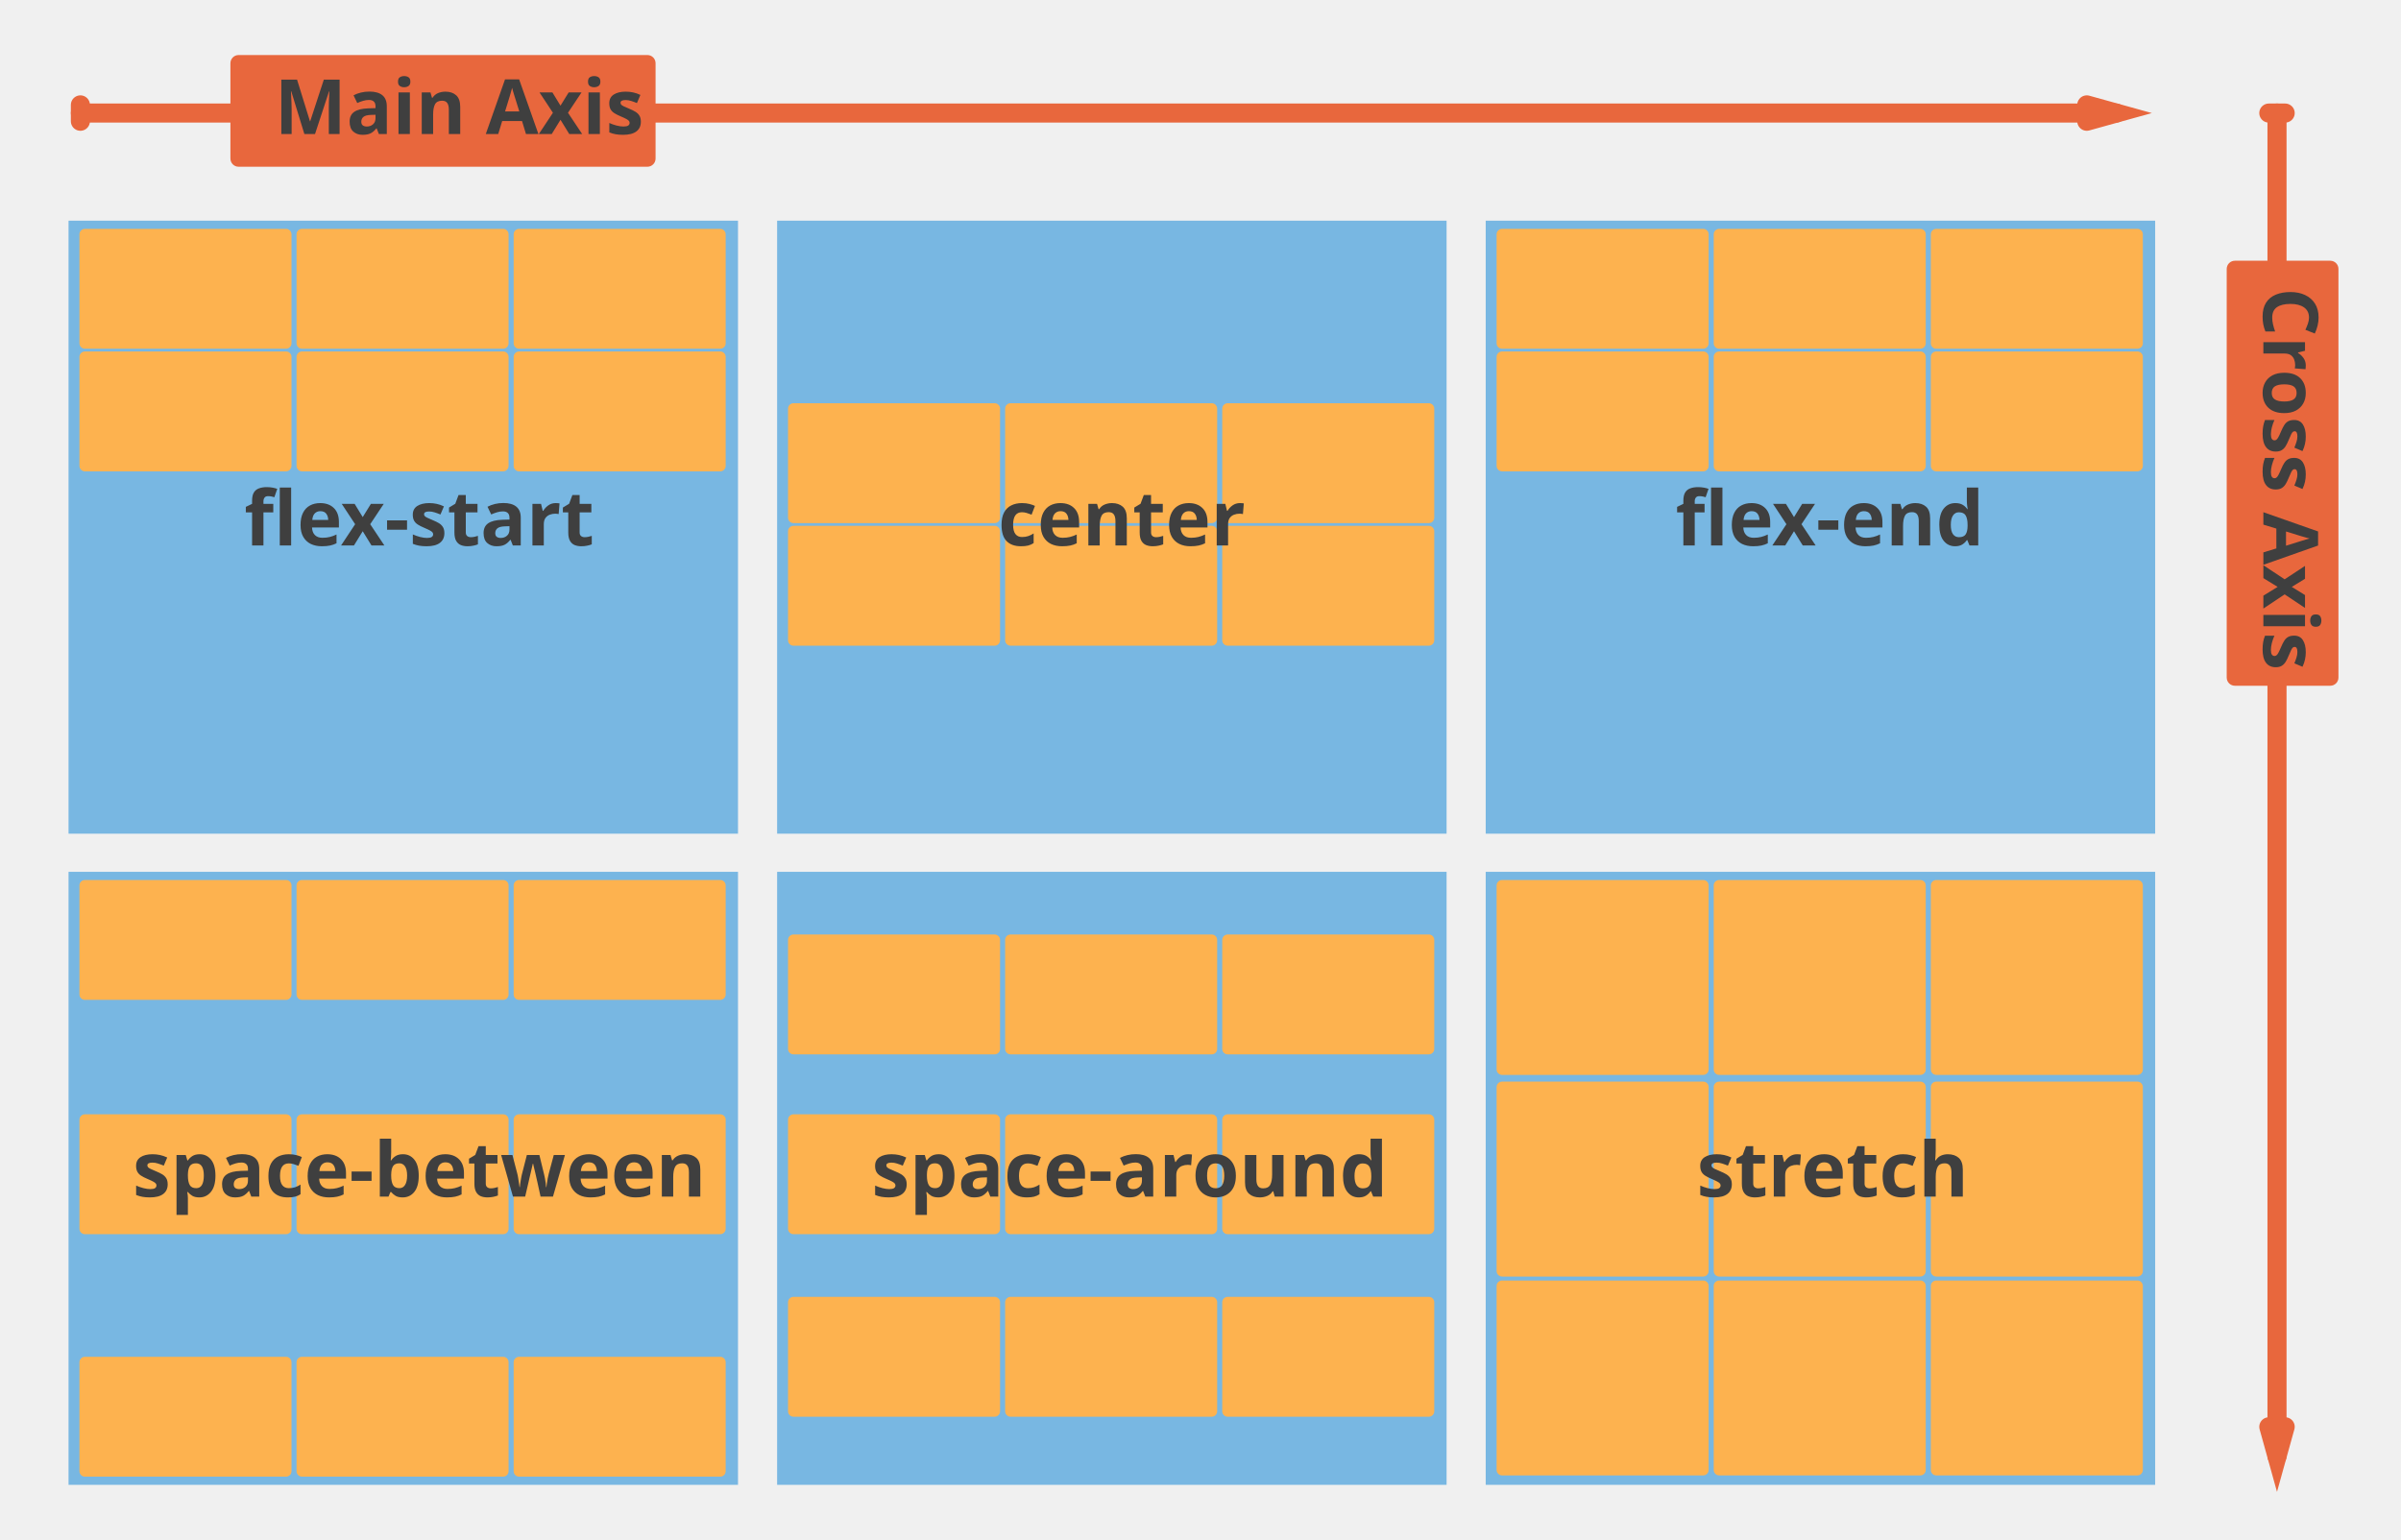
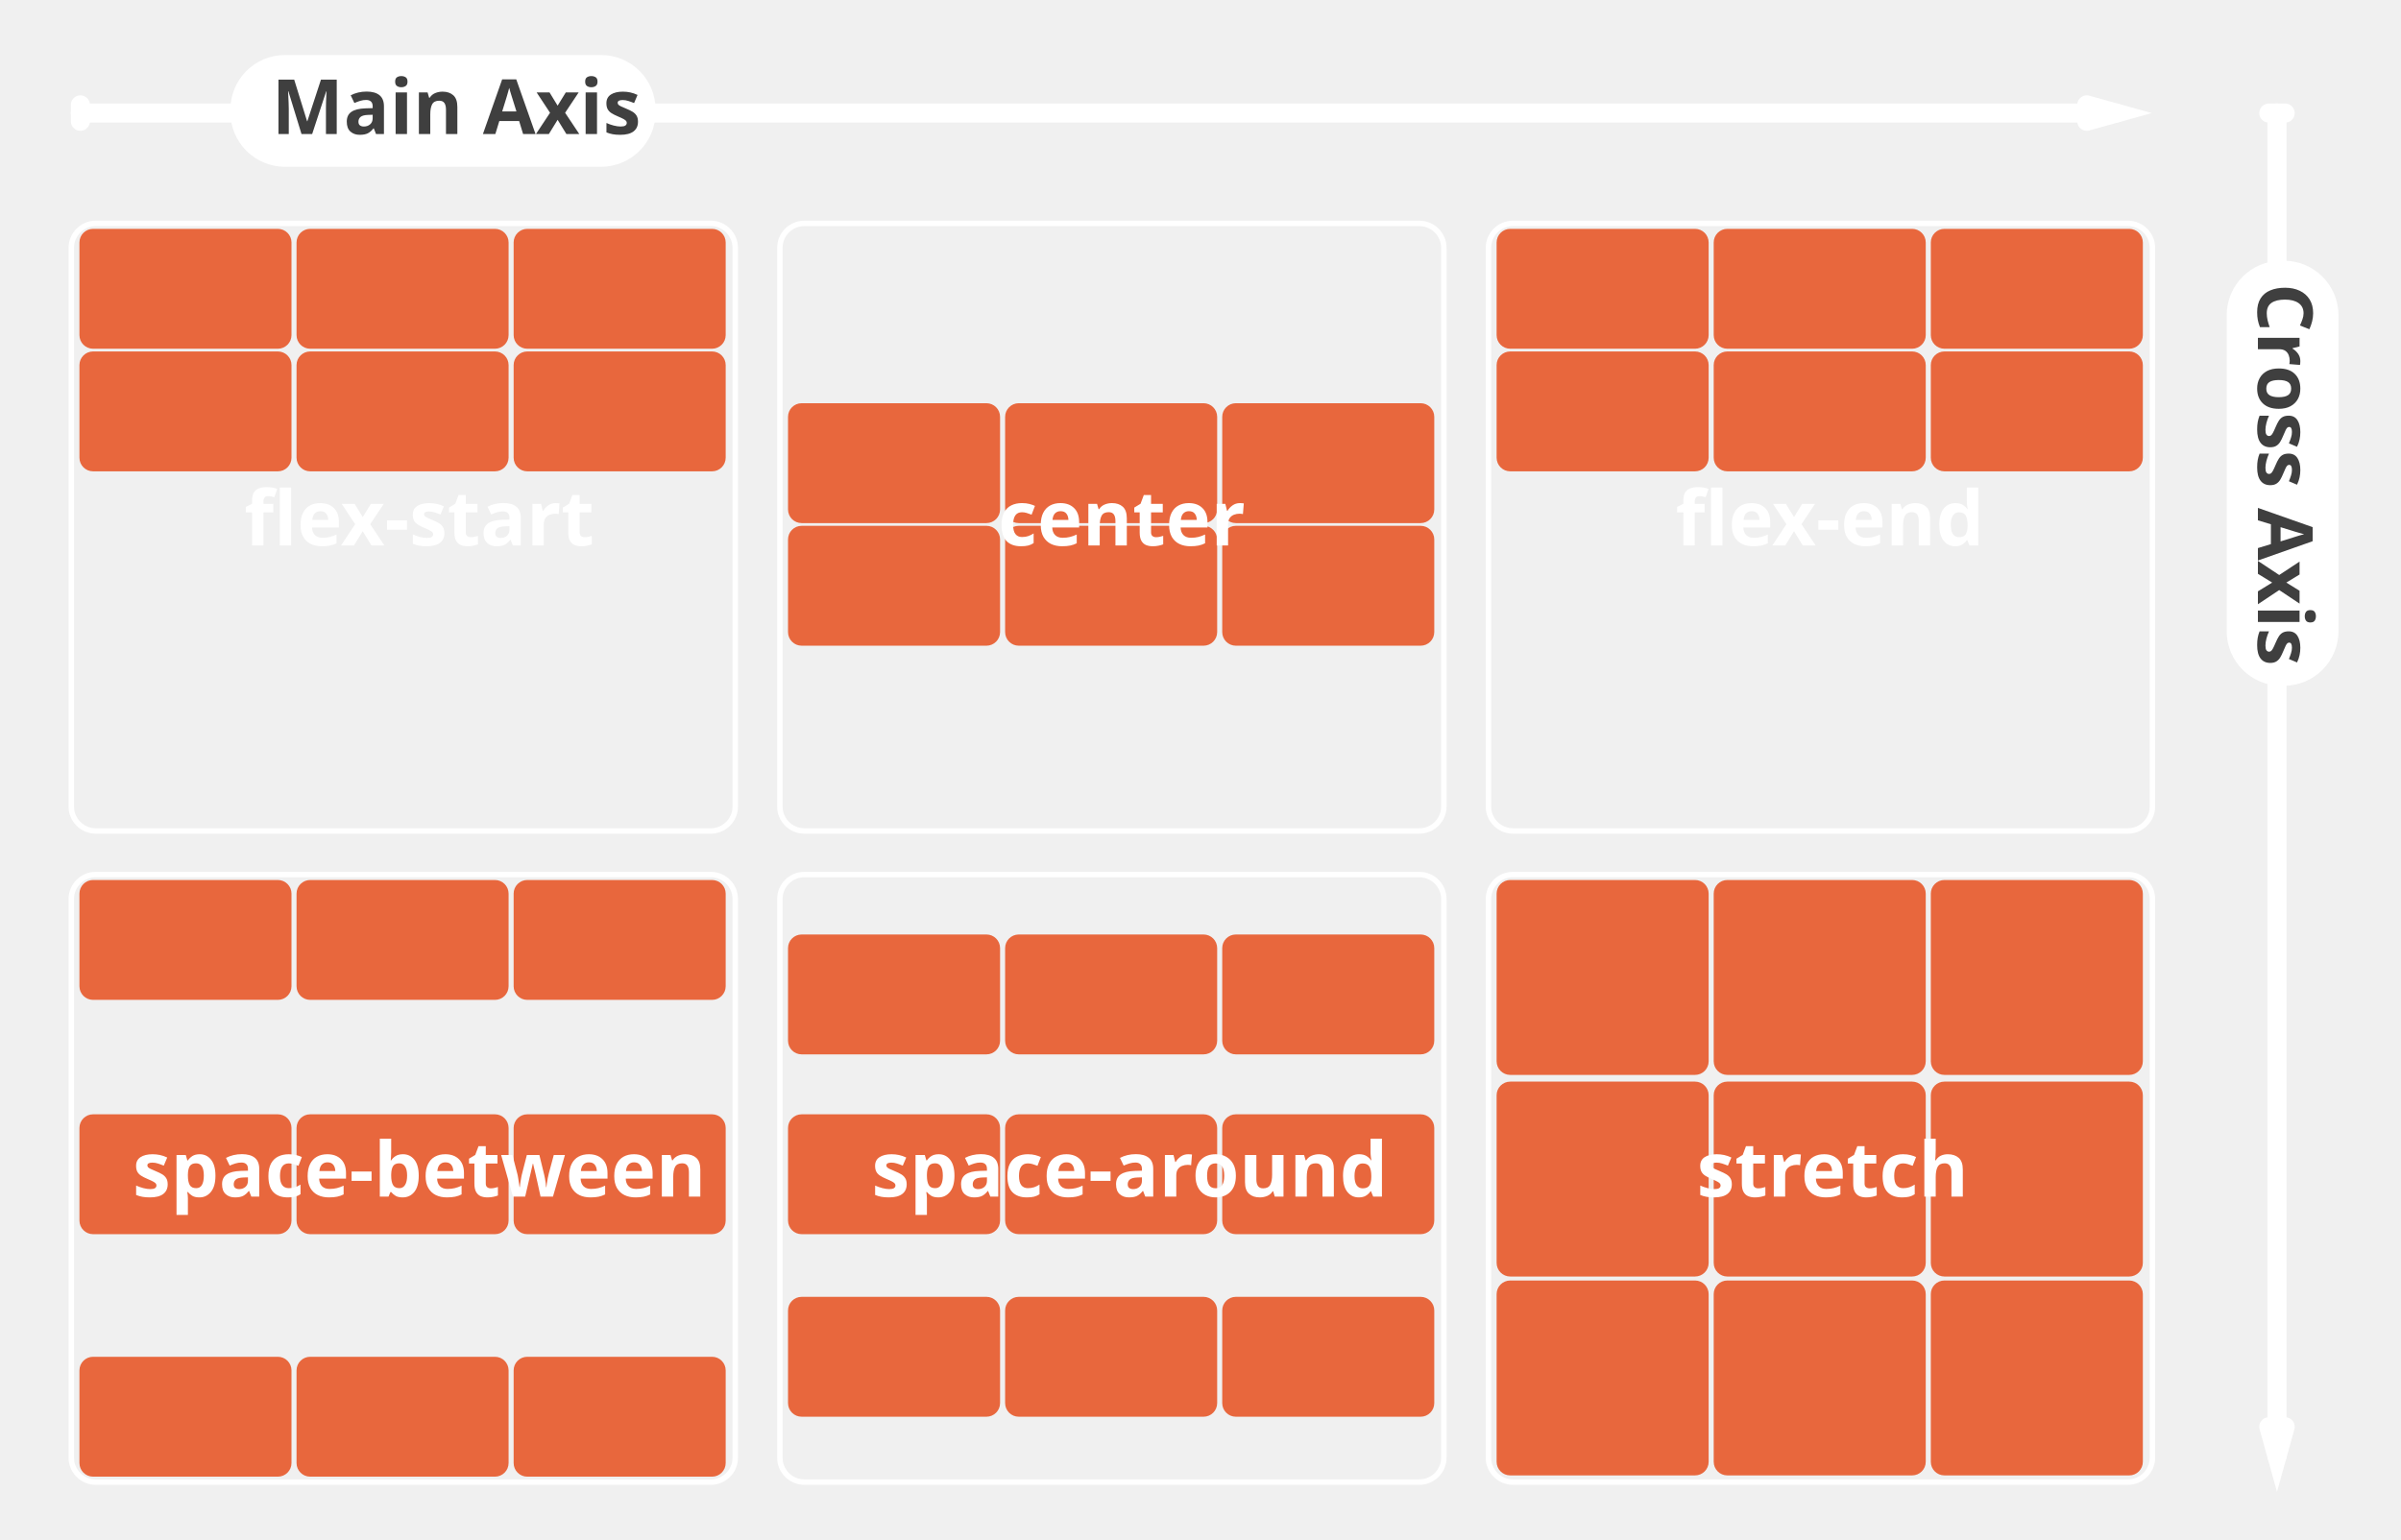
- <svg xmlns="http://www.w3.org/2000/svg" width="881px" height="565px" viewBox="0 0 881 565" version="1.1" style="background: #FFFFFF;">
-   <defs />
+ <svg xmlns="http://www.w3.org/2000/svg" xmlns:xlink="http://www.w3.org/1999/xlink" width="881px" height="565px" viewBox="0 0 881 565" version="1.1">
+   <defs>
+     <rect id="path-1" x="25.152" y="81" width="245.645" height="225" rx="10" />
+     <mask id="mask-2" maskContentUnits="userSpaceOnUse" maskUnits="objectBoundingBox" x="0" y="0" width="245.645" height="225" fill="white">
+       <use xlink:href="#path-1" />
+     </mask>
+     <rect id="path-3" x="25.152" y="320" width="245.645" height="225" rx="10" />
+     <mask id="mask-4" maskContentUnits="userSpaceOnUse" maskUnits="objectBoundingBox" x="0" y="0" width="245.645" height="225" fill="white">
+       <use xlink:href="#path-3" />
+     </mask>
+     <rect id="path-5" x="285.152" y="320" width="245.645" height="225" rx="10" />
+     <mask id="mask-6" maskContentUnits="userSpaceOnUse" maskUnits="objectBoundingBox" x="0" y="0" width="245.645" height="225" fill="white">
+       <use xlink:href="#path-5" />
+     </mask>
+     <rect id="path-7" x="545.152" y="320" width="245.645" height="225" rx="10" />
+     <mask id="mask-8" maskContentUnits="userSpaceOnUse" maskUnits="objectBoundingBox" x="0" y="0" width="245.645" height="225" fill="white">
+       <use xlink:href="#path-7" />
+     </mask>
+     <rect id="path-9" x="545.152" y="81" width="245.645" height="225" rx="10" />
+     <mask id="mask-10" maskContentUnits="userSpaceOnUse" maskUnits="objectBoundingBox" x="0" y="0" width="245.645" height="225" fill="white">
+       <use xlink:href="#path-9" />
+     </mask>
+     <rect id="path-11" x="285.152" y="81" width="245.645" height="225" rx="10" />
+     <mask id="mask-12" maskContentUnits="userSpaceOnUse" maskUnits="objectBoundingBox" x="0" y="0" width="245.645" height="225" fill="white">
+       <use xlink:href="#path-11" />
+     </mask>
+   </defs>
  <g id="Page-1" stroke="none" stroke-width="1" fill="none" fill-rule="evenodd">
    <g id="flex-box-align-content">
-       <rect id="Rectangle-1" fill="#78B7E2" x="25.152" y="81" width="245.645" height="225" />
-       <rect id="Rectangle-1-Copy" fill="#FDB24F" x="29.152" y="84" width="77.805" height="44" rx="2" />
-       <rect id="Rectangle-1-Copy-2" fill="#FDB24F" x="108.811" y="84" width="77.805" height="44" rx="2" />
-       <rect id="Rectangle-1-Copy-3" fill="#FDB24F" x="188.471" y="84" width="77.805" height="44" rx="2" />
-       <rect id="Rectangle-1-Copy-6" fill="#FDB24F" x="29.152" y="129" width="77.805" height="44" rx="2" />
-       <rect id="Rectangle-1-Copy-5" fill="#FDB24F" x="108.811" y="129" width="77.805" height="44" rx="2" />
-       <rect id="Rectangle-1-Copy-4" fill="#FDB24F" x="188.471" y="129" width="77.805" height="44" rx="2" />
-       <text id="flex-start" font-family="Avenir-Heavy, Avenir" font-size="28" font-weight="600" fill="#3F3F3F">
+       <use id="Rectangle-1" stroke="#FFFFFF" mask="url(#mask-2)" stroke-width="4" xlink:href="#path-1" />
+       <rect id="Rectangle-1-Copy" fill="#E8673D" x="29.152" y="84" width="77.805" height="44" rx="5" />
+       <rect id="Rectangle-1-Copy-2" fill="#E8673D" x="108.811" y="84" width="77.805" height="44" rx="5" />
+       <rect id="Rectangle-1-Copy-3" fill="#E8673D" x="188.471" y="84" width="77.805" height="44" rx="5" />
+       <rect id="Rectangle-1-Copy-6" fill="#E8673D" x="29.152" y="129" width="77.805" height="44" rx="5" />
+       <rect id="Rectangle-1-Copy-5" fill="#E8673D" x="108.811" y="129" width="77.805" height="44" rx="5" />
+       <rect id="Rectangle-1-Copy-4" fill="#E8673D" x="188.471" y="129" width="77.805" height="44" rx="5" />
+       <text id="flex-start" font-family="Avenir-Heavy, Avenir" font-size="28" font-weight="600" fill="#FFFFFF">
        <tspan x="89.637" y="200.22">flex-start</tspan>
      </text>
-       <rect id="Rectangle-1-Copy-27" fill="#78B7E2" x="25.152" y="320" width="245.645" height="225" />
-       <rect id="Rectangle-1-Copy-26" fill="#FDB24F" x="29.152" y="323" width="77.805" height="44" rx="2" />
-       <rect id="Rectangle-1-Copy-25" fill="#FDB24F" x="108.811" y="323" width="77.805" height="44" rx="2" />
-       <rect id="Rectangle-1-Copy-24" fill="#FDB24F" x="188.471" y="323" width="77.805" height="44" rx="2" />
-       <rect id="Rectangle-1-Copy-23" fill="#FDB24F" x="29.152" y="409" width="77.805" height="44" rx="2" />
-       <rect id="Rectangle-1-Copy-22" fill="#FDB24F" x="108.811" y="409" width="77.805" height="44" rx="2" />
-       <rect id="Rectangle-1-Copy-21" fill="#FDB24F" x="188.471" y="409" width="77.805" height="44" rx="2" />
-       <rect id="Rectangle-1-Copy-30" fill="#FDB24F" x="29.152" y="498" width="77.805" height="44" rx="2" />
-       <rect id="Rectangle-1-Copy-29" fill="#FDB24F" x="108.811" y="498" width="77.805" height="44" rx="2" />
-       <rect id="Rectangle-1-Copy-28" fill="#FDB24F" x="188.471" y="498" width="77.805" height="44" rx="2" />
-       <text id="space-between" font-family="Avenir-Heavy, Avenir" font-size="28" font-weight="600" fill="#3F3F3F">
+       <use id="Rectangle-1-Copy-27" stroke="#FFFFFF" mask="url(#mask-4)" stroke-width="4" xlink:href="#path-3" />
+       <rect id="Rectangle-1-Copy-26" fill="#E8673D" x="29.152" y="323" width="77.805" height="44" rx="5" />
+       <rect id="Rectangle-1-Copy-25" fill="#E8673D" x="108.811" y="323" width="77.805" height="44" rx="5" />
+       <rect id="Rectangle-1-Copy-24" fill="#E8673D" x="188.471" y="323" width="77.805" height="44" rx="5" />
+       <rect id="Rectangle-1-Copy-23" fill="#E8673D" x="29.152" y="409" width="77.805" height="44" rx="5" />
+       <rect id="Rectangle-1-Copy-22" fill="#E8673D" x="108.811" y="409" width="77.805" height="44" rx="5" />
+       <rect id="Rectangle-1-Copy-21" fill="#E8673D" x="188.471" y="409" width="77.805" height="44" rx="5" />
+       <rect id="Rectangle-1-Copy-30" fill="#E8673D" x="29.152" y="498" width="77.805" height="44" rx="5" />
+       <rect id="Rectangle-1-Copy-29" fill="#E8673D" x="108.811" y="498" width="77.805" height="44" rx="5" />
+       <rect id="Rectangle-1-Copy-28" fill="#E8673D" x="188.471" y="498" width="77.805" height="44" rx="5" />
+       <text id="space-between" font-family="Avenir-Heavy, Avenir" font-size="28" font-weight="600" fill="#FFFFFF">
        <tspan x="48.673" y="439.22">space-between</tspan>
      </text>
-       <rect id="Rectangle-1-Copy-40" fill="#78B7E2" x="285.152" y="320" width="245.645" height="225" />
-       <rect id="Rectangle-1-Copy-39" fill="#FDB24F" x="289.152" y="343" width="77.805" height="44" rx="2" />
-       <rect id="Rectangle-1-Copy-38" fill="#FDB24F" x="368.811" y="343" width="77.805" height="44" rx="2" />
-       <rect id="Rectangle-1-Copy-37" fill="#FDB24F" x="448.471" y="343" width="77.805" height="44" rx="2" />
-       <rect id="Rectangle-1-Copy-36" fill="#FDB24F" x="289.152" y="409" width="77.805" height="44" rx="2" />
-       <rect id="Rectangle-1-Copy-35" fill="#FDB24F" x="368.811" y="409" width="77.805" height="44" rx="2" />
-       <rect id="Rectangle-1-Copy-34" fill="#FDB24F" x="448.471" y="409" width="77.805" height="44" rx="2" />
-       <rect id="Rectangle-1-Copy-33" fill="#FDB24F" x="289.152" y="476" width="77.805" height="44" rx="2" />
-       <rect id="Rectangle-1-Copy-32" fill="#FDB24F" x="368.811" y="476" width="77.805" height="44" rx="2" />
-       <rect id="Rectangle-1-Copy-31" fill="#FDB24F" x="448.471" y="476" width="77.805" height="44" rx="2" />
-       <text id="space-around" font-family="Avenir-Heavy, Avenir" font-size="28" font-weight="600" fill="#3F3F3F">
+       <use id="Rectangle-1-Copy-40" stroke="#FFFFFF" mask="url(#mask-6)" stroke-width="4" xlink:href="#path-5" />
+       <rect id="Rectangle-1-Copy-39" fill="#E8673D" x="289.152" y="343" width="77.805" height="44" rx="5" />
+       <rect id="Rectangle-1-Copy-38" fill="#E8673D" x="368.811" y="343" width="77.805" height="44" rx="5" />
+       <rect id="Rectangle-1-Copy-37" fill="#E8673D" x="448.471" y="343" width="77.805" height="44" rx="5" />
+       <rect id="Rectangle-1-Copy-36" fill="#E8673D" x="289.152" y="409" width="77.805" height="44" rx="5" />
+       <rect id="Rectangle-1-Copy-35" fill="#E8673D" x="368.811" y="409" width="77.805" height="44" rx="5" />
+       <rect id="Rectangle-1-Copy-34" fill="#E8673D" x="448.471" y="409" width="77.805" height="44" rx="5" />
+       <rect id="Rectangle-1-Copy-33" fill="#E8673D" x="289.152" y="476" width="77.805" height="44" rx="5" />
+       <rect id="Rectangle-1-Copy-32" fill="#E8673D" x="368.811" y="476" width="77.805" height="44" rx="5" />
+       <rect id="Rectangle-1-Copy-31" fill="#E8673D" x="448.471" y="476" width="77.805" height="44" rx="5" />
+       <text id="space-around" font-family="Avenir-Heavy, Avenir" font-size="28" font-weight="600" fill="#FFFFFF">
        <tspan x="319.831" y="439.22">space-around</tspan>
      </text>
-       <rect id="Rectangle-1-Copy-50" fill="#78B7E2" x="545.152" y="320" width="245.645" height="225" />
-       <rect id="Rectangle-1-Copy-49" fill="#FDB24F" x="549.152" y="323" width="77.805" height="71.54" rx="2" />
-       <rect id="Rectangle-1-Copy-48" fill="#FDB24F" x="628.811" y="323" width="77.805" height="71.54" rx="2" />
-       <rect id="Rectangle-1-Copy-47" fill="#FDB24F" x="708.471" y="323" width="77.805" height="71.54" rx="2" />
-       <rect id="Rectangle-1-Copy-53" fill="#FDB24F" x="549.152" y="397" width="77.805" height="71.54" rx="2" />
-       <rect id="Rectangle-1-Copy-52" fill="#FDB24F" x="628.811" y="397" width="77.805" height="71.54" rx="2" />
-       <rect id="Rectangle-1-Copy-51" fill="#FDB24F" x="708.471" y="397" width="77.805" height="71.54" rx="2" />
-       <rect id="Rectangle-1-Copy-56" fill="#FDB24F" x="549.152" y="470" width="77.805" height="71.54" rx="2" />
-       <rect id="Rectangle-1-Copy-55" fill="#FDB24F" x="628.811" y="470" width="77.805" height="71.54" rx="2" />
-       <rect id="Rectangle-1-Copy-54" fill="#FDB24F" x="708.471" y="470" width="77.805" height="71.54" rx="2" />
-       <text id="stretch" font-family="Avenir-Heavy, Avenir" font-size="28" font-weight="600" fill="#3F3F3F">
+       <use id="Rectangle-1-Copy-50" stroke="#FFFFFF" mask="url(#mask-8)" stroke-width="4" xlink:href="#path-7" />
+       <rect id="Rectangle-1-Copy-49" fill="#E8673D" x="549.152" y="323" width="77.805" height="71.54" rx="5" />
+       <rect id="Rectangle-1-Copy-48" fill="#E8673D" x="628.811" y="323" width="77.805" height="71.54" rx="5" />
+       <rect id="Rectangle-1-Copy-47" fill="#E8673D" x="708.471" y="323" width="77.805" height="71.54" rx="5" />
+       <rect id="Rectangle-1-Copy-53" fill="#E8673D" x="549.152" y="397" width="77.805" height="71.54" rx="5" />
+       <rect id="Rectangle-1-Copy-52" fill="#E8673D" x="628.811" y="397" width="77.805" height="71.54" rx="5" />
+       <rect id="Rectangle-1-Copy-51" fill="#E8673D" x="708.471" y="397" width="77.805" height="71.54" rx="5" />
+       <rect id="Rectangle-1-Copy-56" fill="#E8673D" x="549.152" y="470" width="77.805" height="71.54" rx="5" />
+       <rect id="Rectangle-1-Copy-55" fill="#E8673D" x="628.811" y="470" width="77.805" height="71.54" rx="5" />
+       <rect id="Rectangle-1-Copy-54" fill="#E8673D" x="708.471" y="470" width="77.805" height="71.54" rx="5" />
+       <text id="stretch" font-family="Avenir-Heavy, Avenir" font-size="28" font-weight="600" fill="#FFFFFF">
        <tspan x="622.601" y="439.22">stretch</tspan>
      </text>
-       <rect id="Rectangle-1-Copy-20" fill="#78B7E2" x="545.152" y="81" width="245.645" height="225" />
-       <rect id="Rectangle-1-Copy-19" fill="#FDB24F" x="549.152" y="84" width="77.805" height="44" rx="2" />
-       <rect id="Rectangle-1-Copy-18" fill="#FDB24F" x="628.811" y="84" width="77.805" height="44" rx="2" />
-       <rect id="Rectangle-1-Copy-17" fill="#FDB24F" x="708.471" y="84" width="77.805" height="44" rx="2" />
-       <rect id="Rectangle-1-Copy-16" fill="#FDB24F" x="549.152" y="129" width="77.805" height="44" rx="2" />
-       <rect id="Rectangle-1-Copy-15" fill="#FDB24F" x="628.811" y="129" width="77.805" height="44" rx="2" />
-       <rect id="Rectangle-1-Copy-14" fill="#FDB24F" x="708.471" y="129" width="77.805" height="44" rx="2" />
-       <text id="flex-end" font-family="Avenir-Heavy, Avenir" font-size="28" font-weight="600" fill="#3F3F3F">
+       <use id="Rectangle-1-Copy-20" stroke="#FFFFFF" mask="url(#mask-10)" stroke-width="4" xlink:href="#path-9" />
+       <rect id="Rectangle-1-Copy-19" fill="#E8673D" x="549.152" y="84" width="77.805" height="44" rx="5" />
+       <rect id="Rectangle-1-Copy-18" fill="#E8673D" x="628.811" y="84" width="77.805" height="44" rx="5" />
+       <rect id="Rectangle-1-Copy-17" fill="#E8673D" x="708.471" y="84" width="77.805" height="44" rx="5" />
+       <rect id="Rectangle-1-Copy-16" fill="#E8673D" x="549.152" y="129" width="77.805" height="44" rx="5" />
+       <rect id="Rectangle-1-Copy-15" fill="#E8673D" x="628.811" y="129" width="77.805" height="44" rx="5" />
+       <rect id="Rectangle-1-Copy-14" fill="#E8673D" x="708.471" y="129" width="77.805" height="44" rx="5" />
+       <text id="flex-end" font-family="Avenir-Heavy, Avenir" font-size="28" font-weight="600" fill="#FFFFFF">
        <tspan x="614.817" y="200.22">flex-end</tspan>
      </text>
-       <rect id="Rectangle-1-Copy-13" fill="#78B7E2" x="285.152" y="81" width="245.645" height="225" />
-       <rect id="Rectangle-1-Copy-12" fill="#FDB24F" x="289.152" y="148" width="77.805" height="44" rx="2" />
-       <rect id="Rectangle-1-Copy-11" fill="#FDB24F" x="368.811" y="148" width="77.805" height="44" rx="2" />
-       <rect id="Rectangle-1-Copy-10" fill="#FDB24F" x="448.471" y="148" width="77.805" height="44" rx="2" />
-       <rect id="Rectangle-1-Copy-9" fill="#FDB24F" x="289.152" y="193" width="77.805" height="44" rx="2" />
-       <rect id="Rectangle-1-Copy-8" fill="#FDB24F" x="368.811" y="193" width="77.805" height="44" rx="2" />
-       <rect id="Rectangle-1-Copy-7" fill="#FDB24F" x="448.471" y="193" width="77.805" height="44" rx="2" />
-       <text id="center" font-family="Avenir-Heavy, Avenir" font-size="28" font-weight="600" fill="#3F3F3F">
+       <use id="Rectangle-1-Copy-13" stroke="#FFFFFF" mask="url(#mask-12)" stroke-width="4" xlink:href="#path-11" />
+       <rect id="Rectangle-1-Copy-12" fill="#E8673D" x="289.152" y="148" width="77.805" height="44" rx="5" />
+       <rect id="Rectangle-1-Copy-11" fill="#E8673D" x="368.811" y="148" width="77.805" height="44" rx="5" />
+       <rect id="Rectangle-1-Copy-10" fill="#E8673D" x="448.471" y="148" width="77.805" height="44" rx="5" />
+       <rect id="Rectangle-1-Copy-9" fill="#E8673D" x="289.152" y="193" width="77.805" height="44" rx="5" />
+       <rect id="Rectangle-1-Copy-8" fill="#E8673D" x="368.811" y="193" width="77.805" height="44" rx="5" />
+       <rect id="Rectangle-1-Copy-7" fill="#E8673D" x="448.471" y="193" width="77.805" height="44" rx="5" />
+       <text id="center" font-family="Avenir-Heavy, Avenir" font-size="28" font-weight="600" fill="#FFFFFF">
        <tspan x="366.227" y="200.22">center</tspan>
      </text>
-       <path d="M29.5,41.5 L776.5,41.5" id="Line" stroke="#E8673D" stroke-width="7" stroke-linecap="round" />
-       <path id="Line-decoration-1" d="M29.5,38.5 L29.5,44.5" stroke="#E8673D" stroke-width="7" stroke-linecap="round" />
-       <path id="Line-decoration-2" d="M765.7,44.5 L776.5,41.5 L765.7,38.5" stroke="#E8673D" stroke-width="7" stroke-linecap="round" />
-       <rect id="Rectangle-5" fill="#E8673D" x="84.547" y="20.2" width="156" height="41" rx="3" />
-       <text id="Main-Axis" font-family="Avenir-Heavy, Avenir" font-size="28" font-weight="600" fill="#3F3F3F">
-         <tspan x="100.716" y="49.2">Main Axis</tspan>
+       <path d="M29.5,41.5 L776.5,41.5" id="Line" stroke="#FFFFFF" stroke-width="7" stroke-linecap="round" />
+       <path id="Line-decoration-1" d="M29.5,38.5 L29.5,44.5" stroke="#FFFFFF" stroke-width="7" stroke-linecap="round" />
+       <path id="Line-decoration-2" d="M765.7,44.5 L776.5,41.5 L765.7,38.5" stroke="#FFFFFF" stroke-width="7" stroke-linecap="round" />
+       <rect id="Rectangle-5" fill="#FFFFFF" x="84.547" y="20.2" width="156" height="41" rx="20" />
+       <text id="Main-Axis" font-family="Avenir-Black, Avenir" font-size="28" font-weight="700" fill="#3F3F3F">
+         <tspan x="99.666" y="49.2">Main Axis</tspan>
      </text>
-       <path d="M835.5,41.5 L835.5,534.5" id="Line-Copy" stroke="#E8673D" stroke-width="7" stroke-linecap="round" />
-       <path id="Line-Copy-decoration-1" d="M838.5,41.5 L832.5,41.5" stroke="#E8673D" stroke-width="7" stroke-linecap="round" />
-       <path id="Line-Copy-decoration-2" d="M832.5,523.7 L835.5,534.5 L838.5,523.7" stroke="#E8673D" stroke-width="7" stroke-linecap="round" />
-       <rect id="Rectangle-5-Copy" fill="#E8673D" transform="translate(837.5469, 173.7) rotate(-270) translate(-837.5469, -173.7) " x="759.547" y="153.2" width="156" height="41" rx="3" />
-       <text id="Cross-Axis" transform="translate(839.5, 173.2) rotate(-270) translate(-839.5, -173.2) " font-family="Avenir-Heavy, Avenir" font-size="28" font-weight="600" fill="#3F3F3F">
-         <tspan x="771.866" y="182.2">Cross Axis</tspan>
+       <path d="M835.5,41.5 L835.5,534.5" id="Line-Copy" stroke="#FFFFFF" stroke-width="7" stroke-linecap="round" />
+       <path id="Line-Copy-decoration-1" d="M838.5,41.5 L832.5,41.5" stroke="#FFFFFF" stroke-width="7" stroke-linecap="round" />
+       <path id="Line-Copy-decoration-2" d="M832.5,523.7 L835.5,534.5 L838.5,523.7" stroke="#FFFFFF" stroke-width="7" stroke-linecap="round" />
+       <rect id="Rectangle-5-Copy" fill="#FFFFFF" transform="translate(837.5469, 173.7) rotate(-270) translate(-837.5469, -173.7) " x="759.547" y="153.2" width="156" height="41" rx="20" />
+       <text id="Cross-Axis" transform="translate(837.5, 173.2) rotate(-270) translate(-837.5, -173.2) " font-family="Avenir-Black, Avenir" font-size="28" font-weight="700" fill="#3F3F3F">
+         <tspan x="768.284" y="182.2">Cross Axis</tspan>
      </text>
    </g>
  </g>
</svg>
